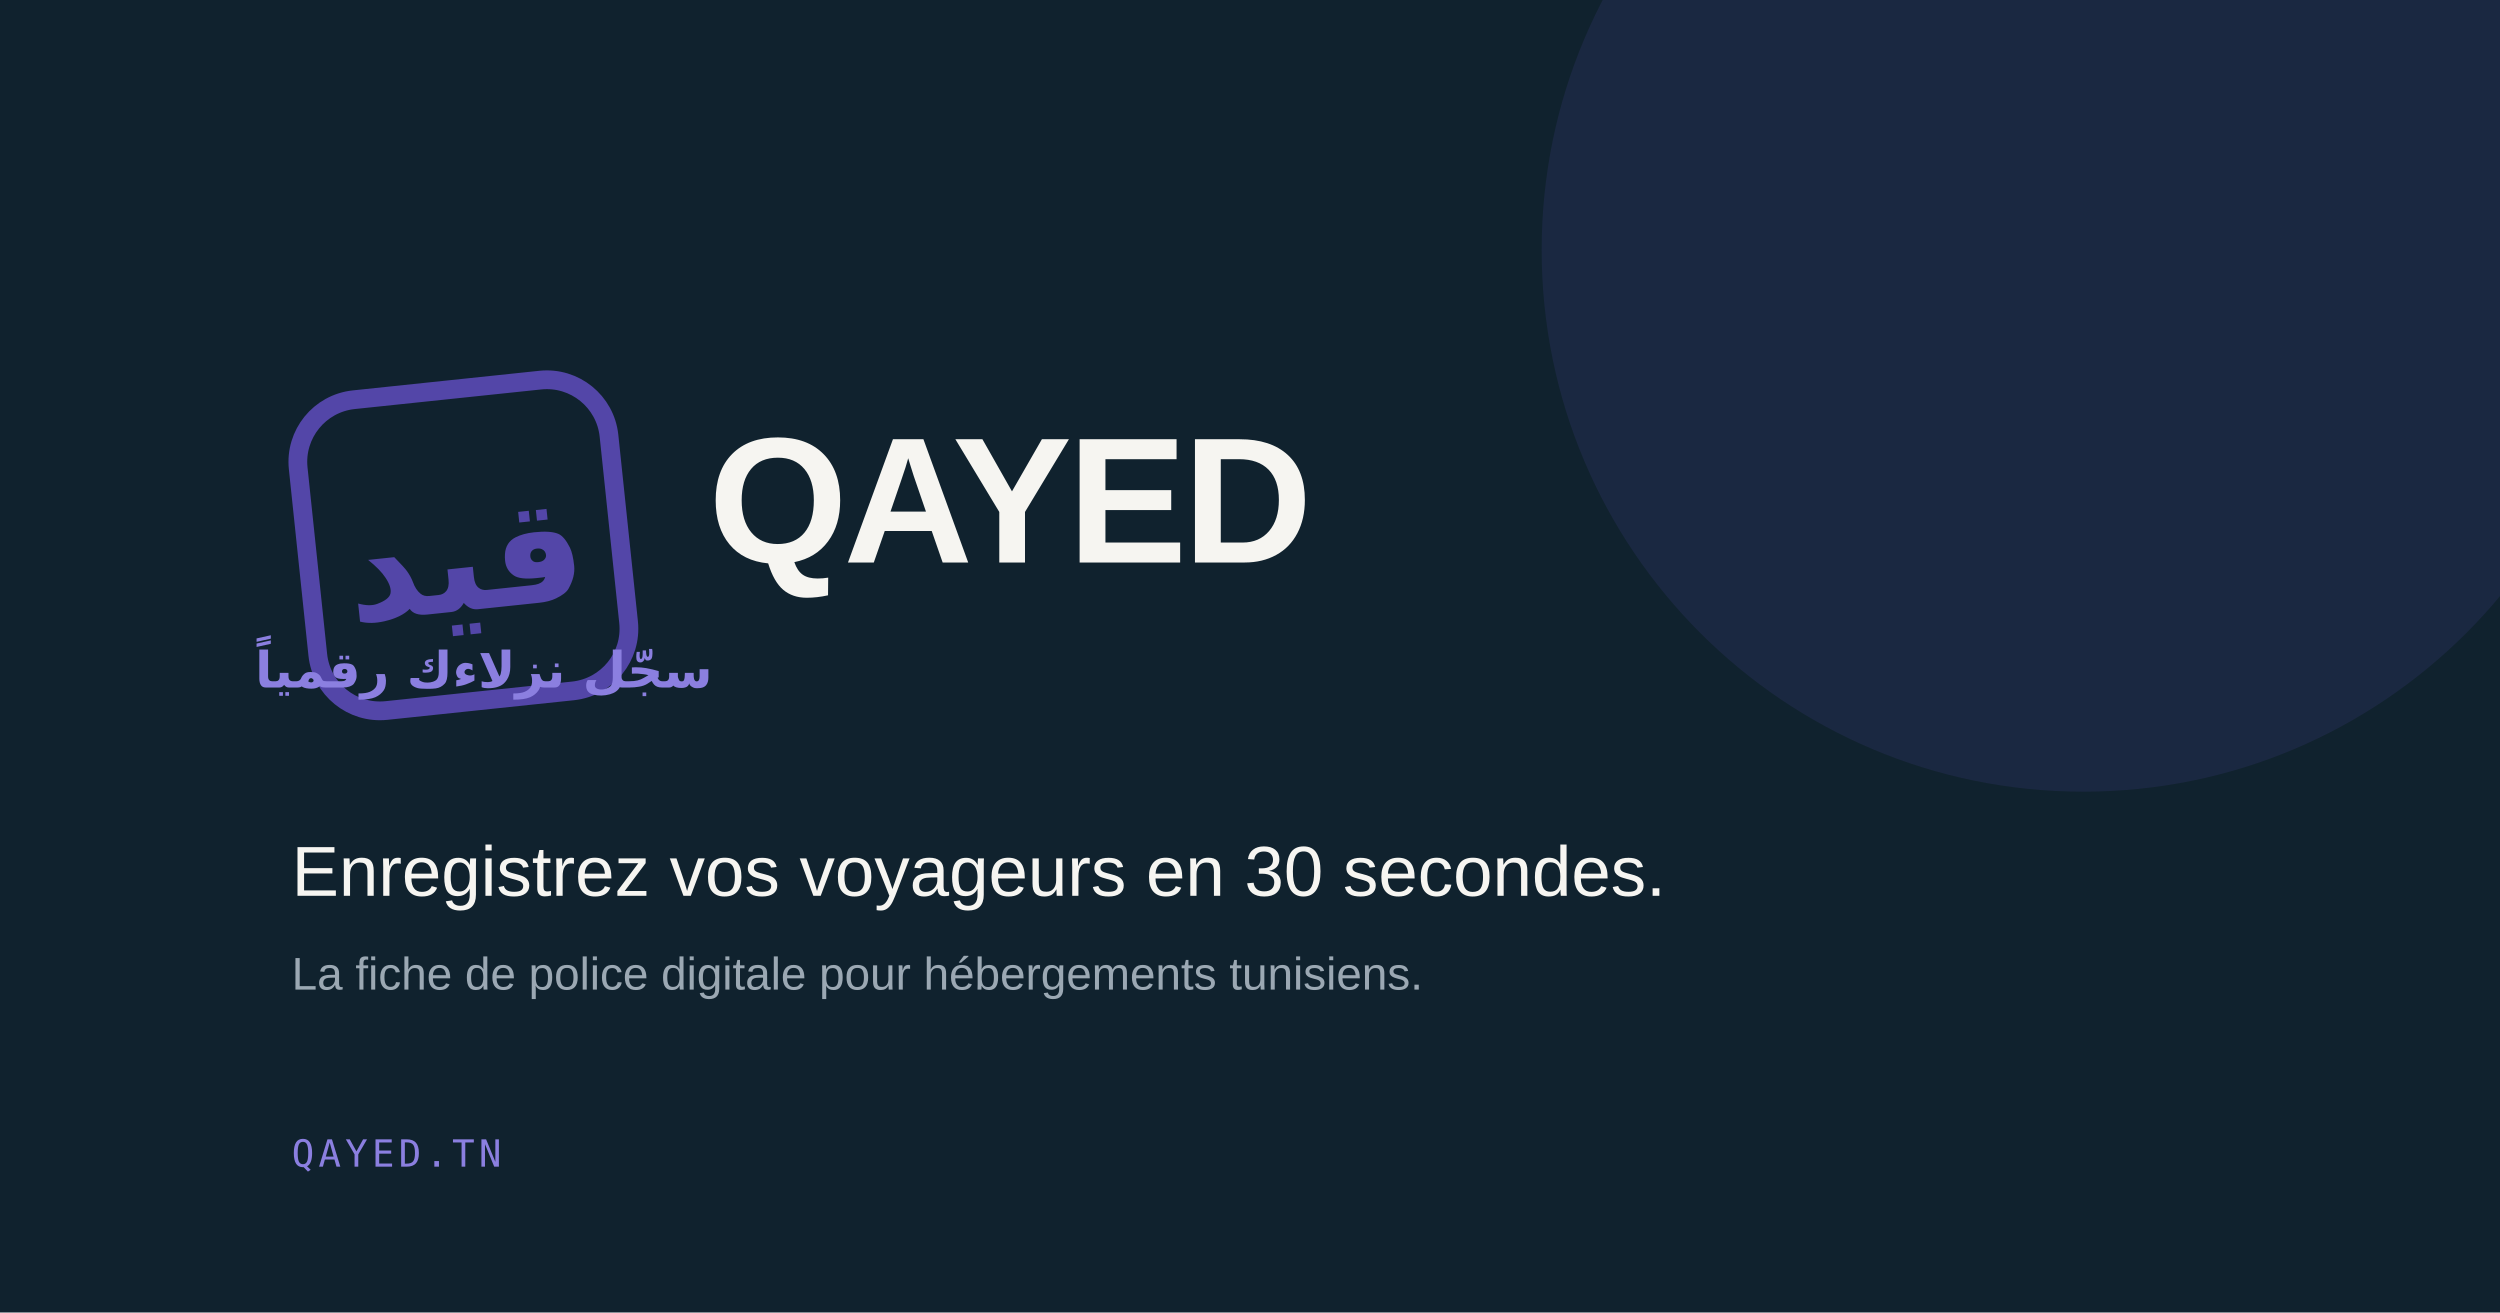
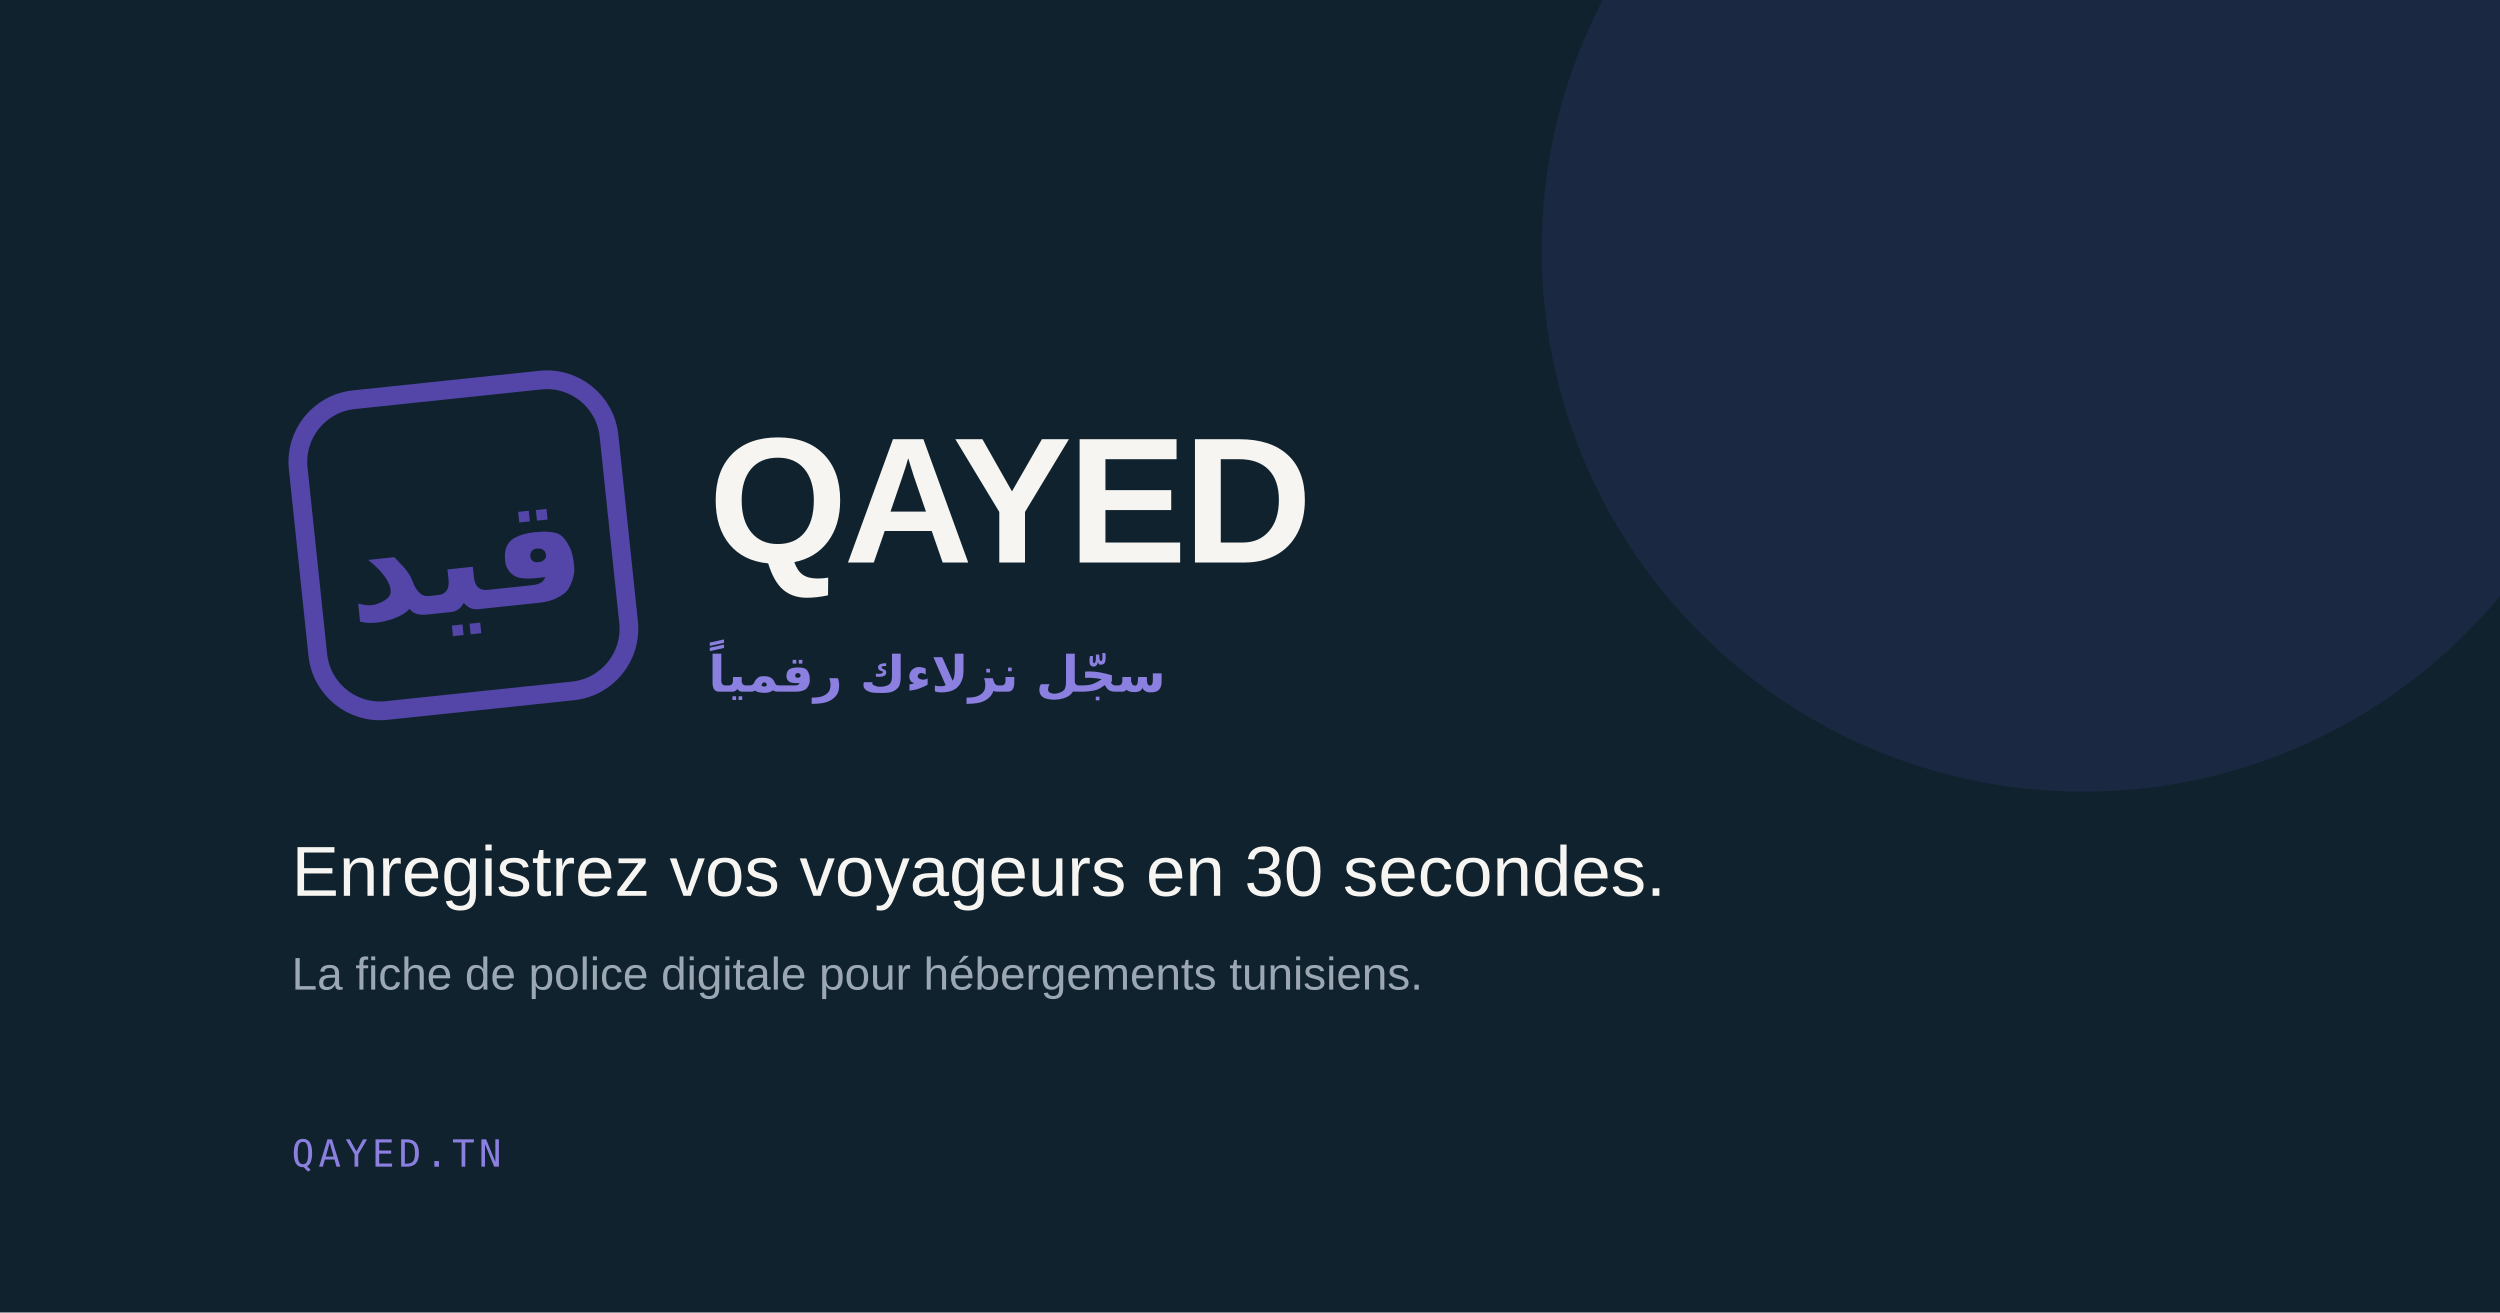
<svg xmlns="http://www.w3.org/2000/svg" viewBox="0 0 1200 630" width="1200" height="630">
  <rect width="1200" height="630" fill="#10222E" />
  <circle cx="1000" cy="120" r="260" fill="#5346A8" opacity="0.16" />
  <g transform="translate(140 195) rotate(-6)">
    <rect x="0" y="0" width="150" height="150" rx="30" fill="none" stroke="#5346A8" stroke-width="9" />
    <text x="75" y="82" text-anchor="middle" dominant-baseline="central" font-family="'IBM Plex Sans Arabic', Tahoma, Arial, sans-serif" font-weight="700" font-size="70" fill="#5346A8">قيد</text>
  </g>
  <text x="340" y="270" font-family="Archivo, Arial, sans-serif" font-weight="900" font-size="86" letter-spacing="-2" fill="#F6F5F1">QAYED</text>
-   <text x="342" y="330" font-family="'IBM Plex Sans Arabic', Tahoma, Arial, sans-serif" font-weight="700" font-size="24" fill="#8B7FE0" direction="rtl">سجّل نزلاءك رقمياً</text>
+   <text x="340" y="332" font-family="'IBM Plex Sans Arabic', Tahoma, Arial, sans-serif" font-weight="700" font-size="24" fill="#8B7FE0" direction="rtl" text-anchor="end">سجّل نزلاءك رقمياً</text>
  <text x="140" y="430" font-family="'IBM Plex Sans', Arial, sans-serif" font-weight="500" font-size="34" fill="#F6F5F1">Enregistrez vos voyageurs en 30 secondes.</text>
  <text x="140" y="475" font-family="'IBM Plex Sans', Arial, sans-serif" font-weight="400" font-size="22" fill="#9BA8B3">La fiche de police digitale pour hébergements tunisiens.</text>
  <text x="140 " y="560" font-family="'IBM Plex Mono', monospace" font-size="18" letter-spacing="2" fill="#8B7FE0">QAYED.TN</text>
</svg>
